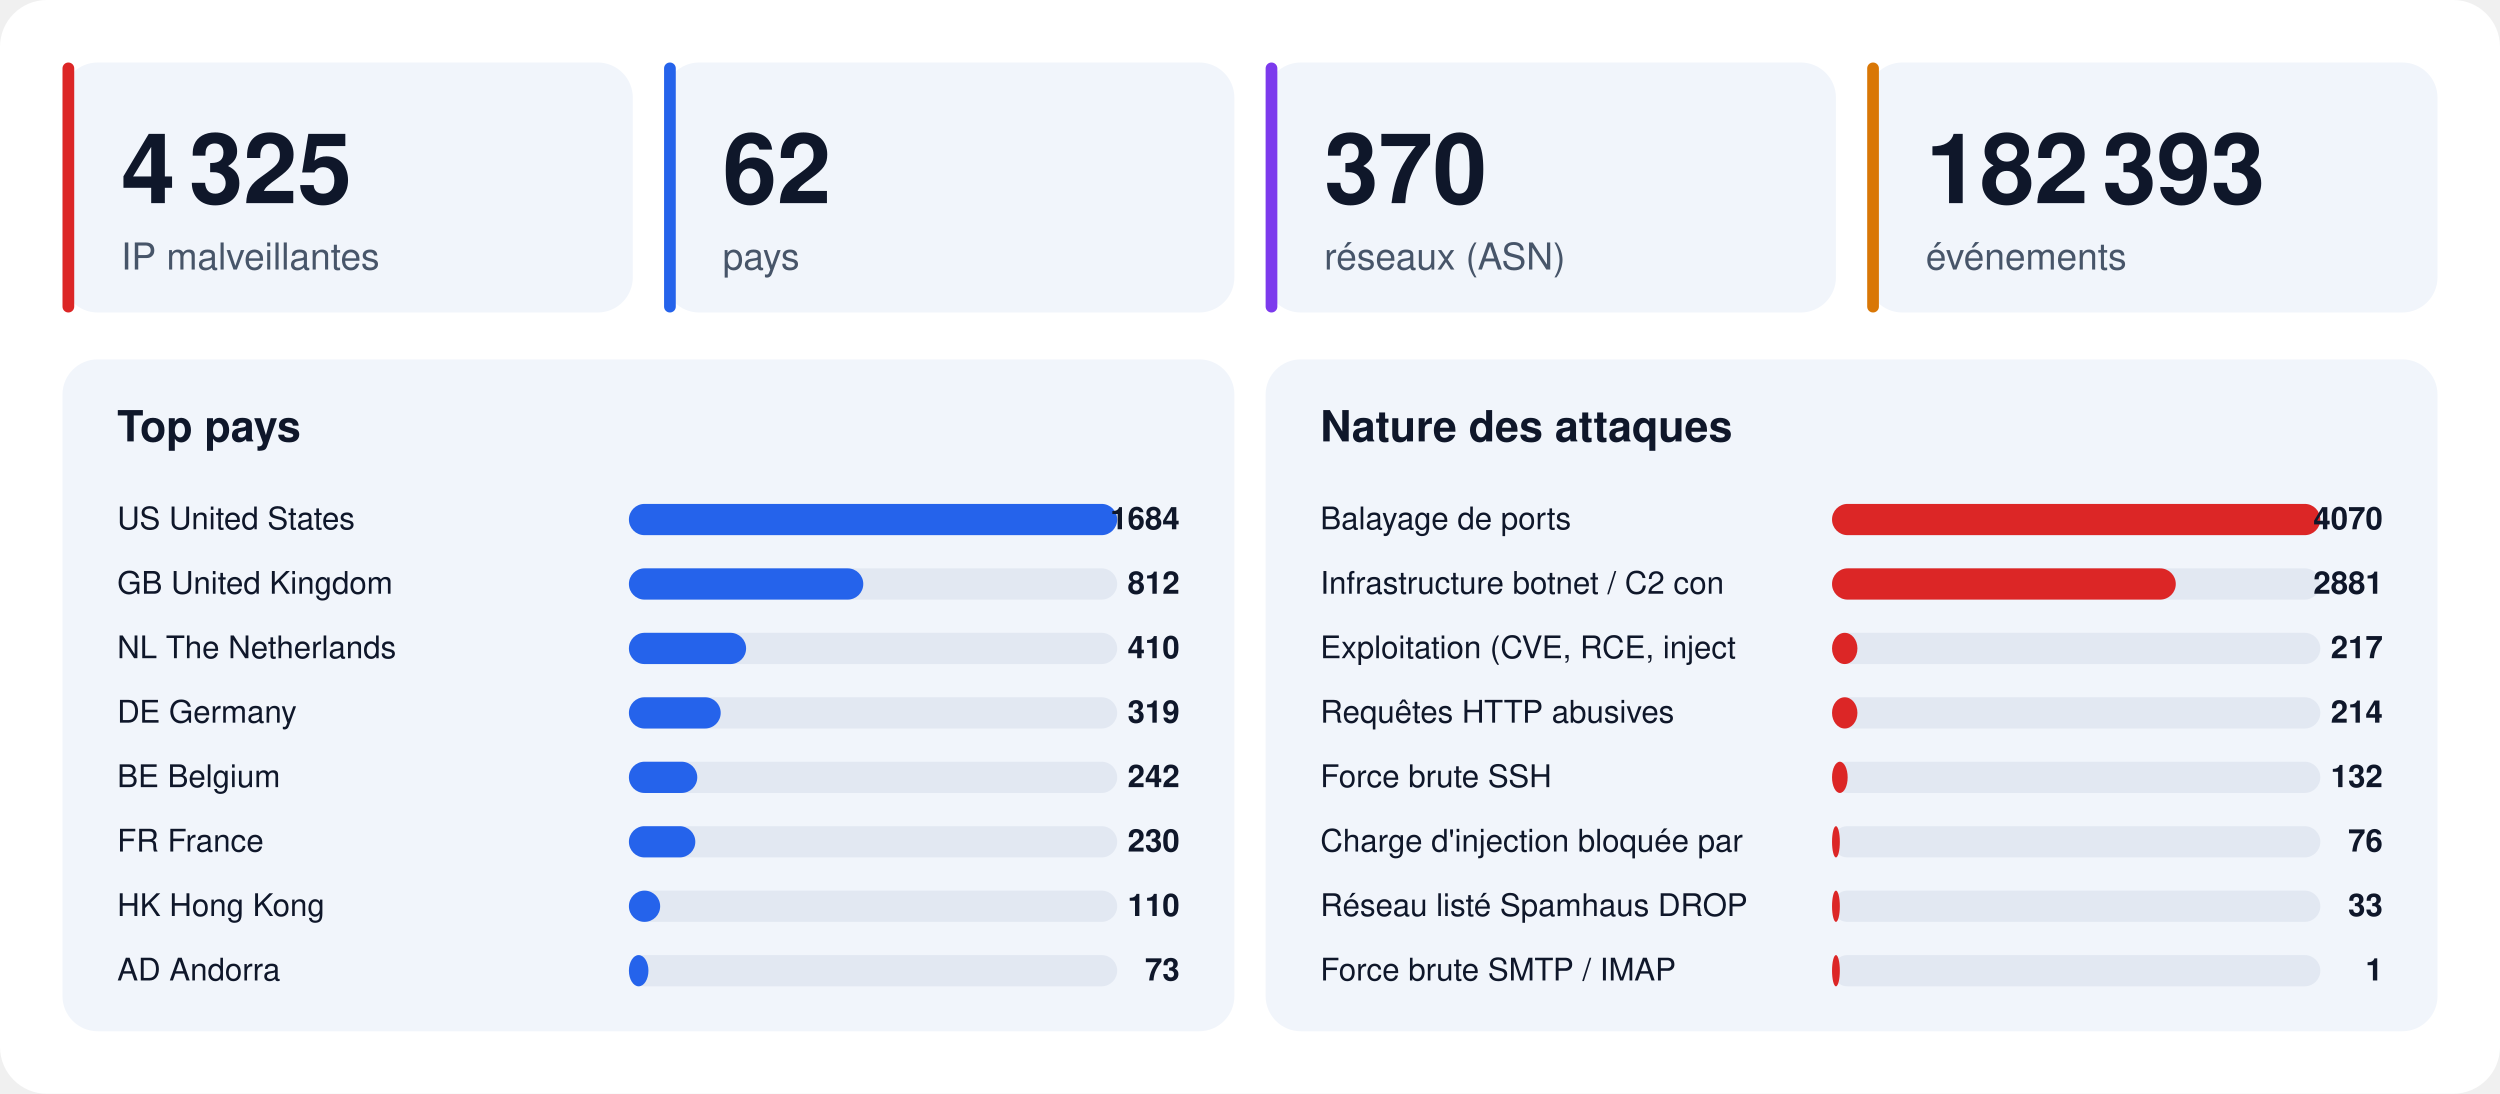
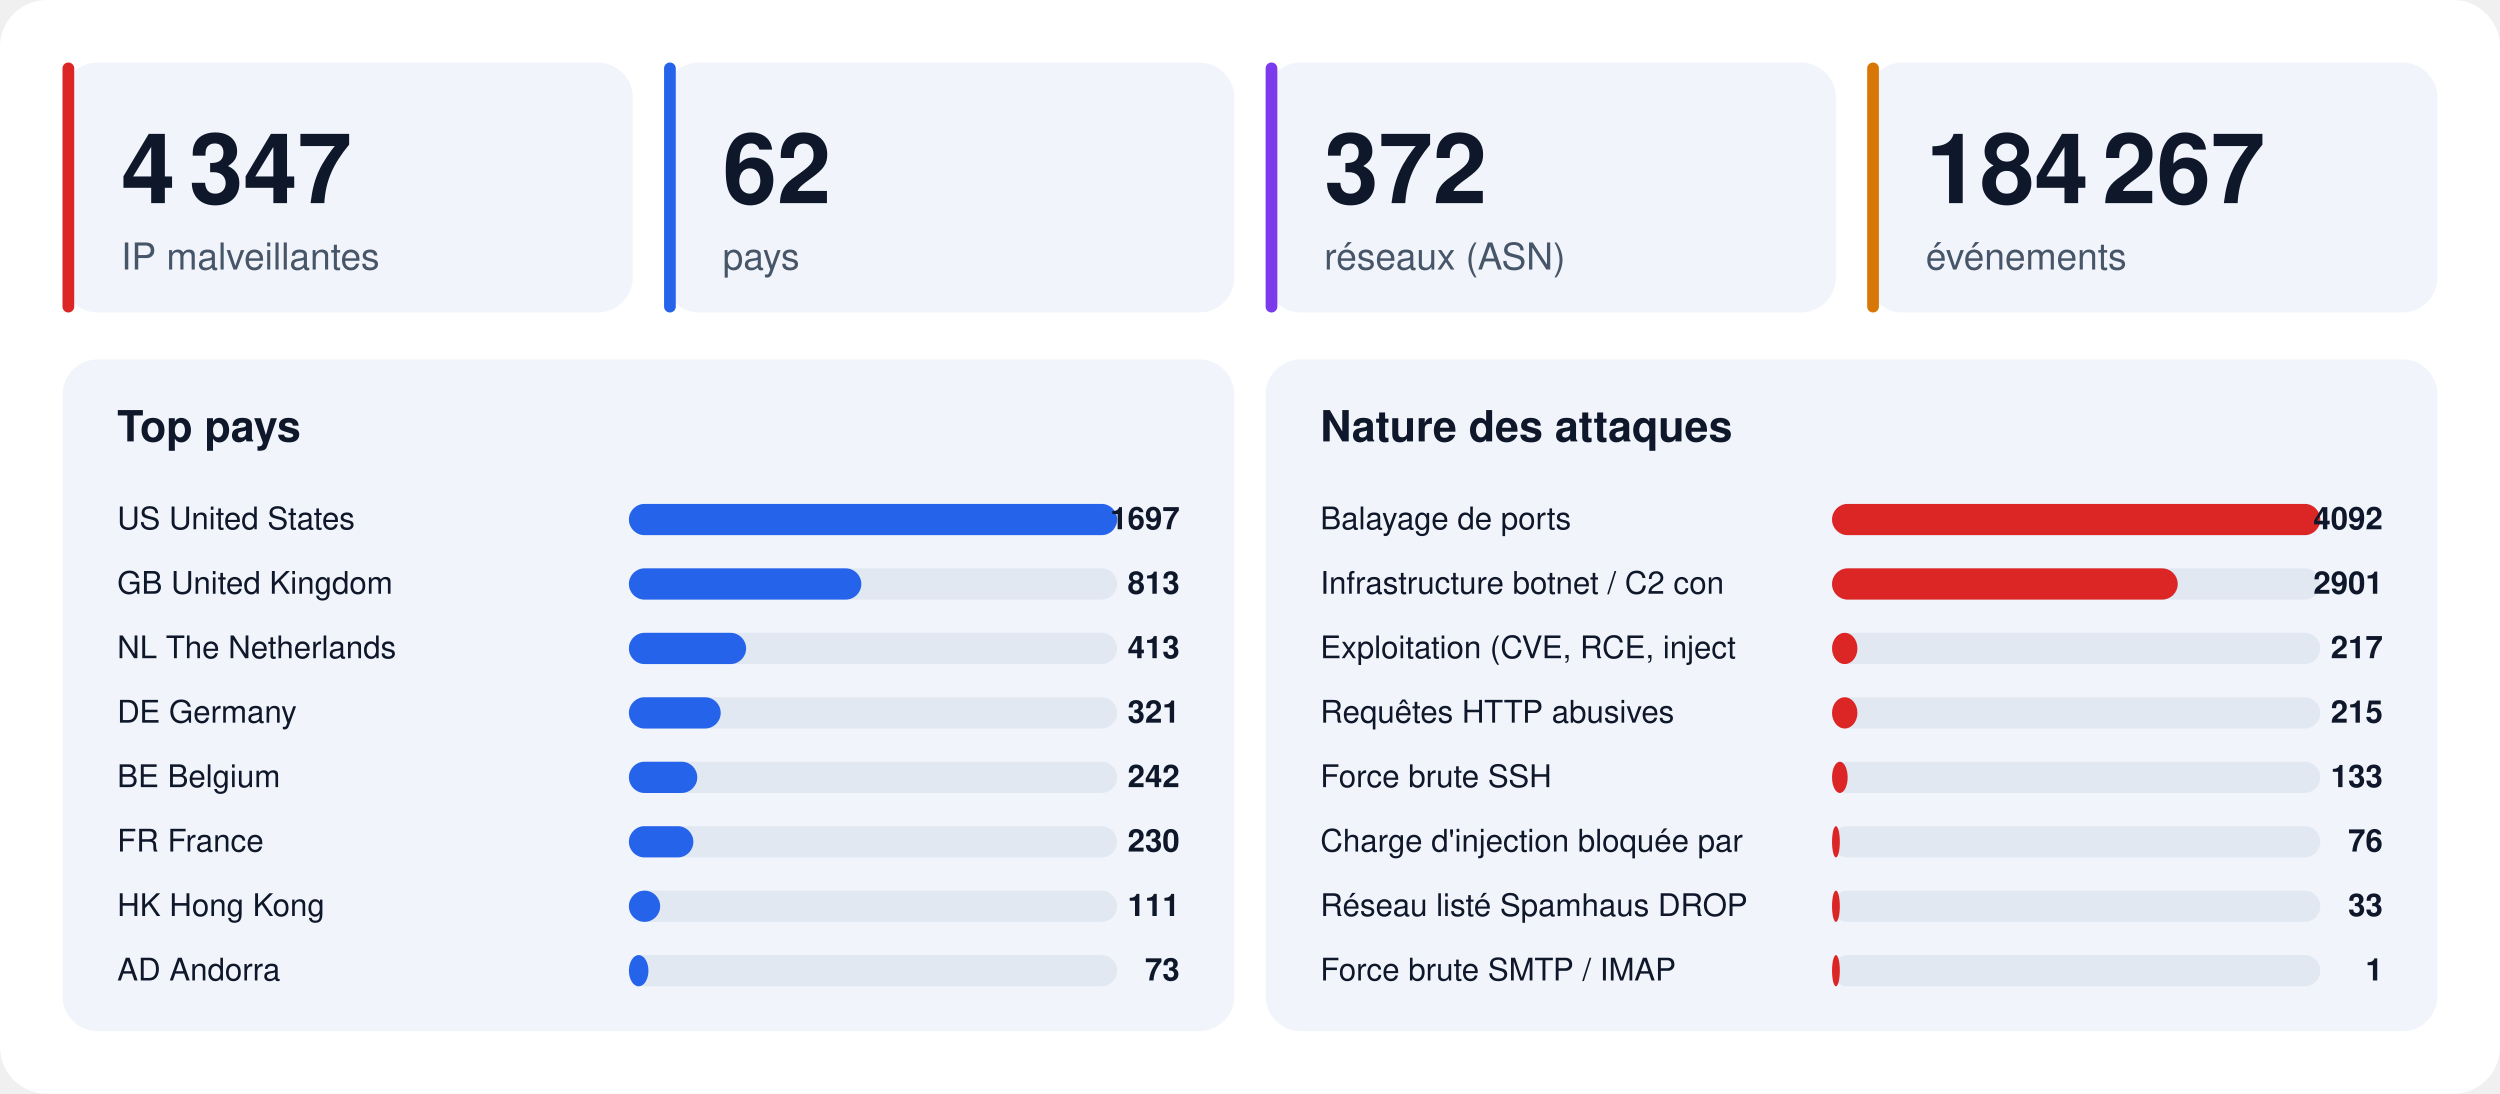
<svg xmlns="http://www.w3.org/2000/svg" width="1280" height="560" viewBox="0 0 1280 560" font-family="-apple-system,BlinkMacSystemFont,'Segoe UI',Helvetica,Arial,sans-serif">
  <rect width="1280" height="560" rx="24" fill="#ffffff" />
  <rect x="32" y="32" width="292" height="128" rx="18" fill="#f1f5fb" />
  <rect x="32" y="32" width="6" height="128" rx="3" fill="#dc2626" />
-   <text x="62" y="104" font-size="50" font-weight="800" fill="#0f172a">4 325</text>
+   <text x="62" y="104" font-size="50" font-weight="800" fill="#0f172a">4 347</text>
  <text x="62" y="138" font-size="19" fill="#475569">IP malveillantes</text>
  <rect x="340" y="32" width="292" height="128" rx="18" fill="#f1f5fb" />
  <rect x="340" y="32" width="6" height="128" rx="3" fill="#2563eb" />
  <text x="370" y="104" font-size="50" font-weight="800" fill="#0f172a">62</text>
  <text x="370" y="138" font-size="19" fill="#475569">pays</text>
  <rect x="648" y="32" width="292" height="128" rx="18" fill="#f1f5fb" />
  <rect x="648" y="32" width="6" height="128" rx="3" fill="#7c3aed" />
-   <text x="678" y="104" font-size="50" font-weight="800" fill="#0f172a">370</text>
+   <text x="678" y="104" font-size="50" font-weight="800" fill="#0f172a">372</text>
  <text x="678" y="138" font-size="19" fill="#475569">réseaux (ASN)</text>
  <rect x="956" y="32" width="292" height="128" rx="18" fill="#f1f5fb" />
  <rect x="956" y="32" width="6" height="128" rx="3" fill="#d97706" />
-   <text x="986" y="104" font-size="50" font-weight="800" fill="#0f172a">182 393</text>
+   <text x="986" y="104" font-size="50" font-weight="800" fill="#0f172a">184 267</text>
  <text x="986" y="138" font-size="19" fill="#475569">événements</text>
  <rect x="32" y="184" width="600" height="344" rx="18" fill="#f1f5fb" />
  <text x="60" y="226" font-size="22" font-weight="700" fill="#0f172a">Top pays</text>
  <text x="60" y="271" font-size="16" fill="#0f172a">US  United States</text>
  <rect x="322" y="258" width="250" height="16" rx="8" fill="#e2e8f2" />
  <rect x="322" y="258" width="250" height="16" rx="8" fill="#2563eb" />
-   <text x="604" y="271" font-size="16" font-weight="700" text-anchor="end" fill="#0f172a">1684</text>
+   <text x="604" y="271" font-size="16" font-weight="700" text-anchor="end" fill="#0f172a">1697</text>
  <text x="60" y="304" font-size="16" fill="#0f172a">GB  United Kingdom</text>
  <rect x="322" y="291" width="250" height="16" rx="8" fill="#e2e8f2" />
-   <rect x="322" y="291" width="120" height="16" rx="8" fill="#2563eb" />
-   <text x="604" y="304" font-size="16" font-weight="700" text-anchor="end" fill="#0f172a">812</text>
+   <rect x="322" y="291" width="119" height="16" rx="8" fill="#2563eb" />
+   <text x="604" y="304" font-size="16" font-weight="700" text-anchor="end" fill="#0f172a">813</text>
  <text x="60" y="337" font-size="16" fill="#0f172a">NL  The Netherlands</text>
  <rect x="322" y="324" width="250" height="16" rx="8" fill="#e2e8f2" />
  <rect x="322" y="324" width="60" height="16" rx="8" fill="#2563eb" />
-   <text x="604" y="337" font-size="16" font-weight="700" text-anchor="end" fill="#0f172a">410</text>
+   <text x="604" y="337" font-size="16" font-weight="700" text-anchor="end" fill="#0f172a">413</text>
  <text x="60" y="370" font-size="16" fill="#0f172a">DE  Germany</text>
  <rect x="322" y="357" width="250" height="16" rx="8" fill="#e2e8f2" />
  <rect x="322" y="357" width="47" height="16" rx="8" fill="#2563eb" />
-   <text x="604" y="370" font-size="16" font-weight="700" text-anchor="end" fill="#0f172a">319</text>
+   <text x="604" y="370" font-size="16" font-weight="700" text-anchor="end" fill="#0f172a">321</text>
  <text x="60" y="403" font-size="16" fill="#0f172a">BE  Belgium</text>
  <rect x="322" y="390" width="250" height="16" rx="8" fill="#e2e8f2" />
  <rect x="322" y="390" width="35" height="16" rx="8" fill="#2563eb" />
  <text x="604" y="403" font-size="16" font-weight="700" text-anchor="end" fill="#0f172a">242</text>
  <text x="60" y="436" font-size="16" fill="#0f172a">FR  France</text>
  <rect x="322" y="423" width="250" height="16" rx="8" fill="#e2e8f2" />
-   <rect x="322" y="423" width="34" height="16" rx="8" fill="#2563eb" />
+   <rect x="322" y="423" width="33" height="16" rx="8" fill="#2563eb" />
  <text x="604" y="436" font-size="16" font-weight="700" text-anchor="end" fill="#0f172a">230</text>
  <text x="60" y="469" font-size="16" fill="#0f172a">HK  Hong Kong</text>
  <rect x="322" y="456" width="250" height="16" rx="8" fill="#e2e8f2" />
  <rect x="322" y="456" width="16" height="16" rx="8" fill="#2563eb" />
-   <text x="604" y="469" font-size="16" font-weight="700" text-anchor="end" fill="#0f172a">110</text>
+   <text x="604" y="469" font-size="16" font-weight="700" text-anchor="end" fill="#0f172a">111</text>
  <text x="60" y="502" font-size="16" fill="#0f172a">AD  Andorra</text>
  <rect x="322" y="489" width="250" height="16" rx="8" fill="#e2e8f2" />
  <rect x="322" y="489" width="10" height="16" rx="8" fill="#2563eb" />
  <text x="604" y="502" font-size="16" font-weight="700" text-anchor="end" fill="#0f172a">73</text>
  <rect x="648" y="184" width="600" height="344" rx="18" fill="#f1f5fb" />
  <text x="676" y="226" font-size="22" font-weight="700" fill="#0f172a">Nature des attaques</text>
  <text x="676" y="271" font-size="16" fill="#0f172a">Balayage de ports</text>
  <rect x="938" y="258" width="250" height="16" rx="8" fill="#e2e8f2" />
  <rect x="938" y="258" width="250" height="16" rx="8" fill="#dc2626" />
-   <text x="1220" y="271" font-size="16" font-weight="700" text-anchor="end" fill="#0f172a">4070</text>
+   <text x="1220" y="271" font-size="16" font-weight="700" text-anchor="end" fill="#0f172a">4092</text>
  <text x="676" y="304" font-size="16" fill="#0f172a">Infrastructure botnet / C2 con</text>
  <rect x="938" y="291" width="250" height="16" rx="8" fill="#e2e8f2" />
-   <rect x="938" y="291" width="176" height="16" rx="8" fill="#dc2626" />
-   <text x="1220" y="304" font-size="16" font-weight="700" text-anchor="end" fill="#0f172a">2881</text>
+   <rect x="938" y="291" width="177" height="16" rx="8" fill="#dc2626" />
+   <text x="1220" y="304" font-size="16" font-weight="700" text-anchor="end" fill="#0f172a">2901</text>
  <text x="676" y="337" font-size="16" fill="#0f172a">Exploitation (CVE, RCE, inject</text>
  <rect x="938" y="324" width="250" height="16" rx="8" fill="#e2e8f2" />
  <rect x="938" y="324" width="13" height="16" rx="8" fill="#dc2626" />
  <text x="1220" y="337" font-size="16" font-weight="700" text-anchor="end" fill="#0f172a">217</text>
  <text x="676" y="370" font-size="16" fill="#0f172a">Requêtes HTTP abusives</text>
  <rect x="938" y="357" width="250" height="16" rx="8" fill="#e2e8f2" />
  <rect x="938" y="357" width="13" height="16" rx="8" fill="#dc2626" />
-   <text x="1220" y="370" font-size="16" font-weight="700" text-anchor="end" fill="#0f172a">214</text>
+   <text x="1220" y="370" font-size="16" font-weight="700" text-anchor="end" fill="#0f172a">215</text>
  <text x="676" y="403" font-size="16" fill="#0f172a">Force brute SSH</text>
  <rect x="938" y="390" width="250" height="16" rx="8" fill="#e2e8f2" />
  <rect x="938" y="390" width="8" height="16" rx="8" fill="#dc2626" />
-   <text x="1220" y="403" font-size="16" font-weight="700" text-anchor="end" fill="#0f172a">132</text>
+   <text x="1220" y="403" font-size="16" font-weight="700" text-anchor="end" fill="#0f172a">133</text>
  <text x="676" y="436" font-size="16" fill="#0f172a">Charge d'injection bloquée par</text>
  <rect x="938" y="423" width="250" height="16" rx="8" fill="#e2e8f2" />
  <rect x="938" y="423" width="4" height="16" rx="8" fill="#dc2626" />
  <text x="1220" y="436" font-size="16" font-weight="700" text-anchor="end" fill="#0f172a">76</text>
  <text x="676" y="469" font-size="16" fill="#0f172a">Réseau listé Spamhaus DROP</text>
  <rect x="938" y="456" width="250" height="16" rx="8" fill="#e2e8f2" />
  <rect x="938" y="456" width="4" height="16" rx="8" fill="#dc2626" />
  <text x="1220" y="469" font-size="16" font-weight="700" text-anchor="end" fill="#0f172a">33</text>
  <text x="676" y="502" font-size="16" fill="#0f172a">Force brute SMTP / IMAP</text>
  <rect x="938" y="489" width="250" height="16" rx="8" fill="#e2e8f2" />
  <rect x="938" y="489" width="4" height="16" rx="8" fill="#dc2626" />
  <text x="1220" y="502" font-size="16" font-weight="700" text-anchor="end" fill="#0f172a">1</text>
</svg>
